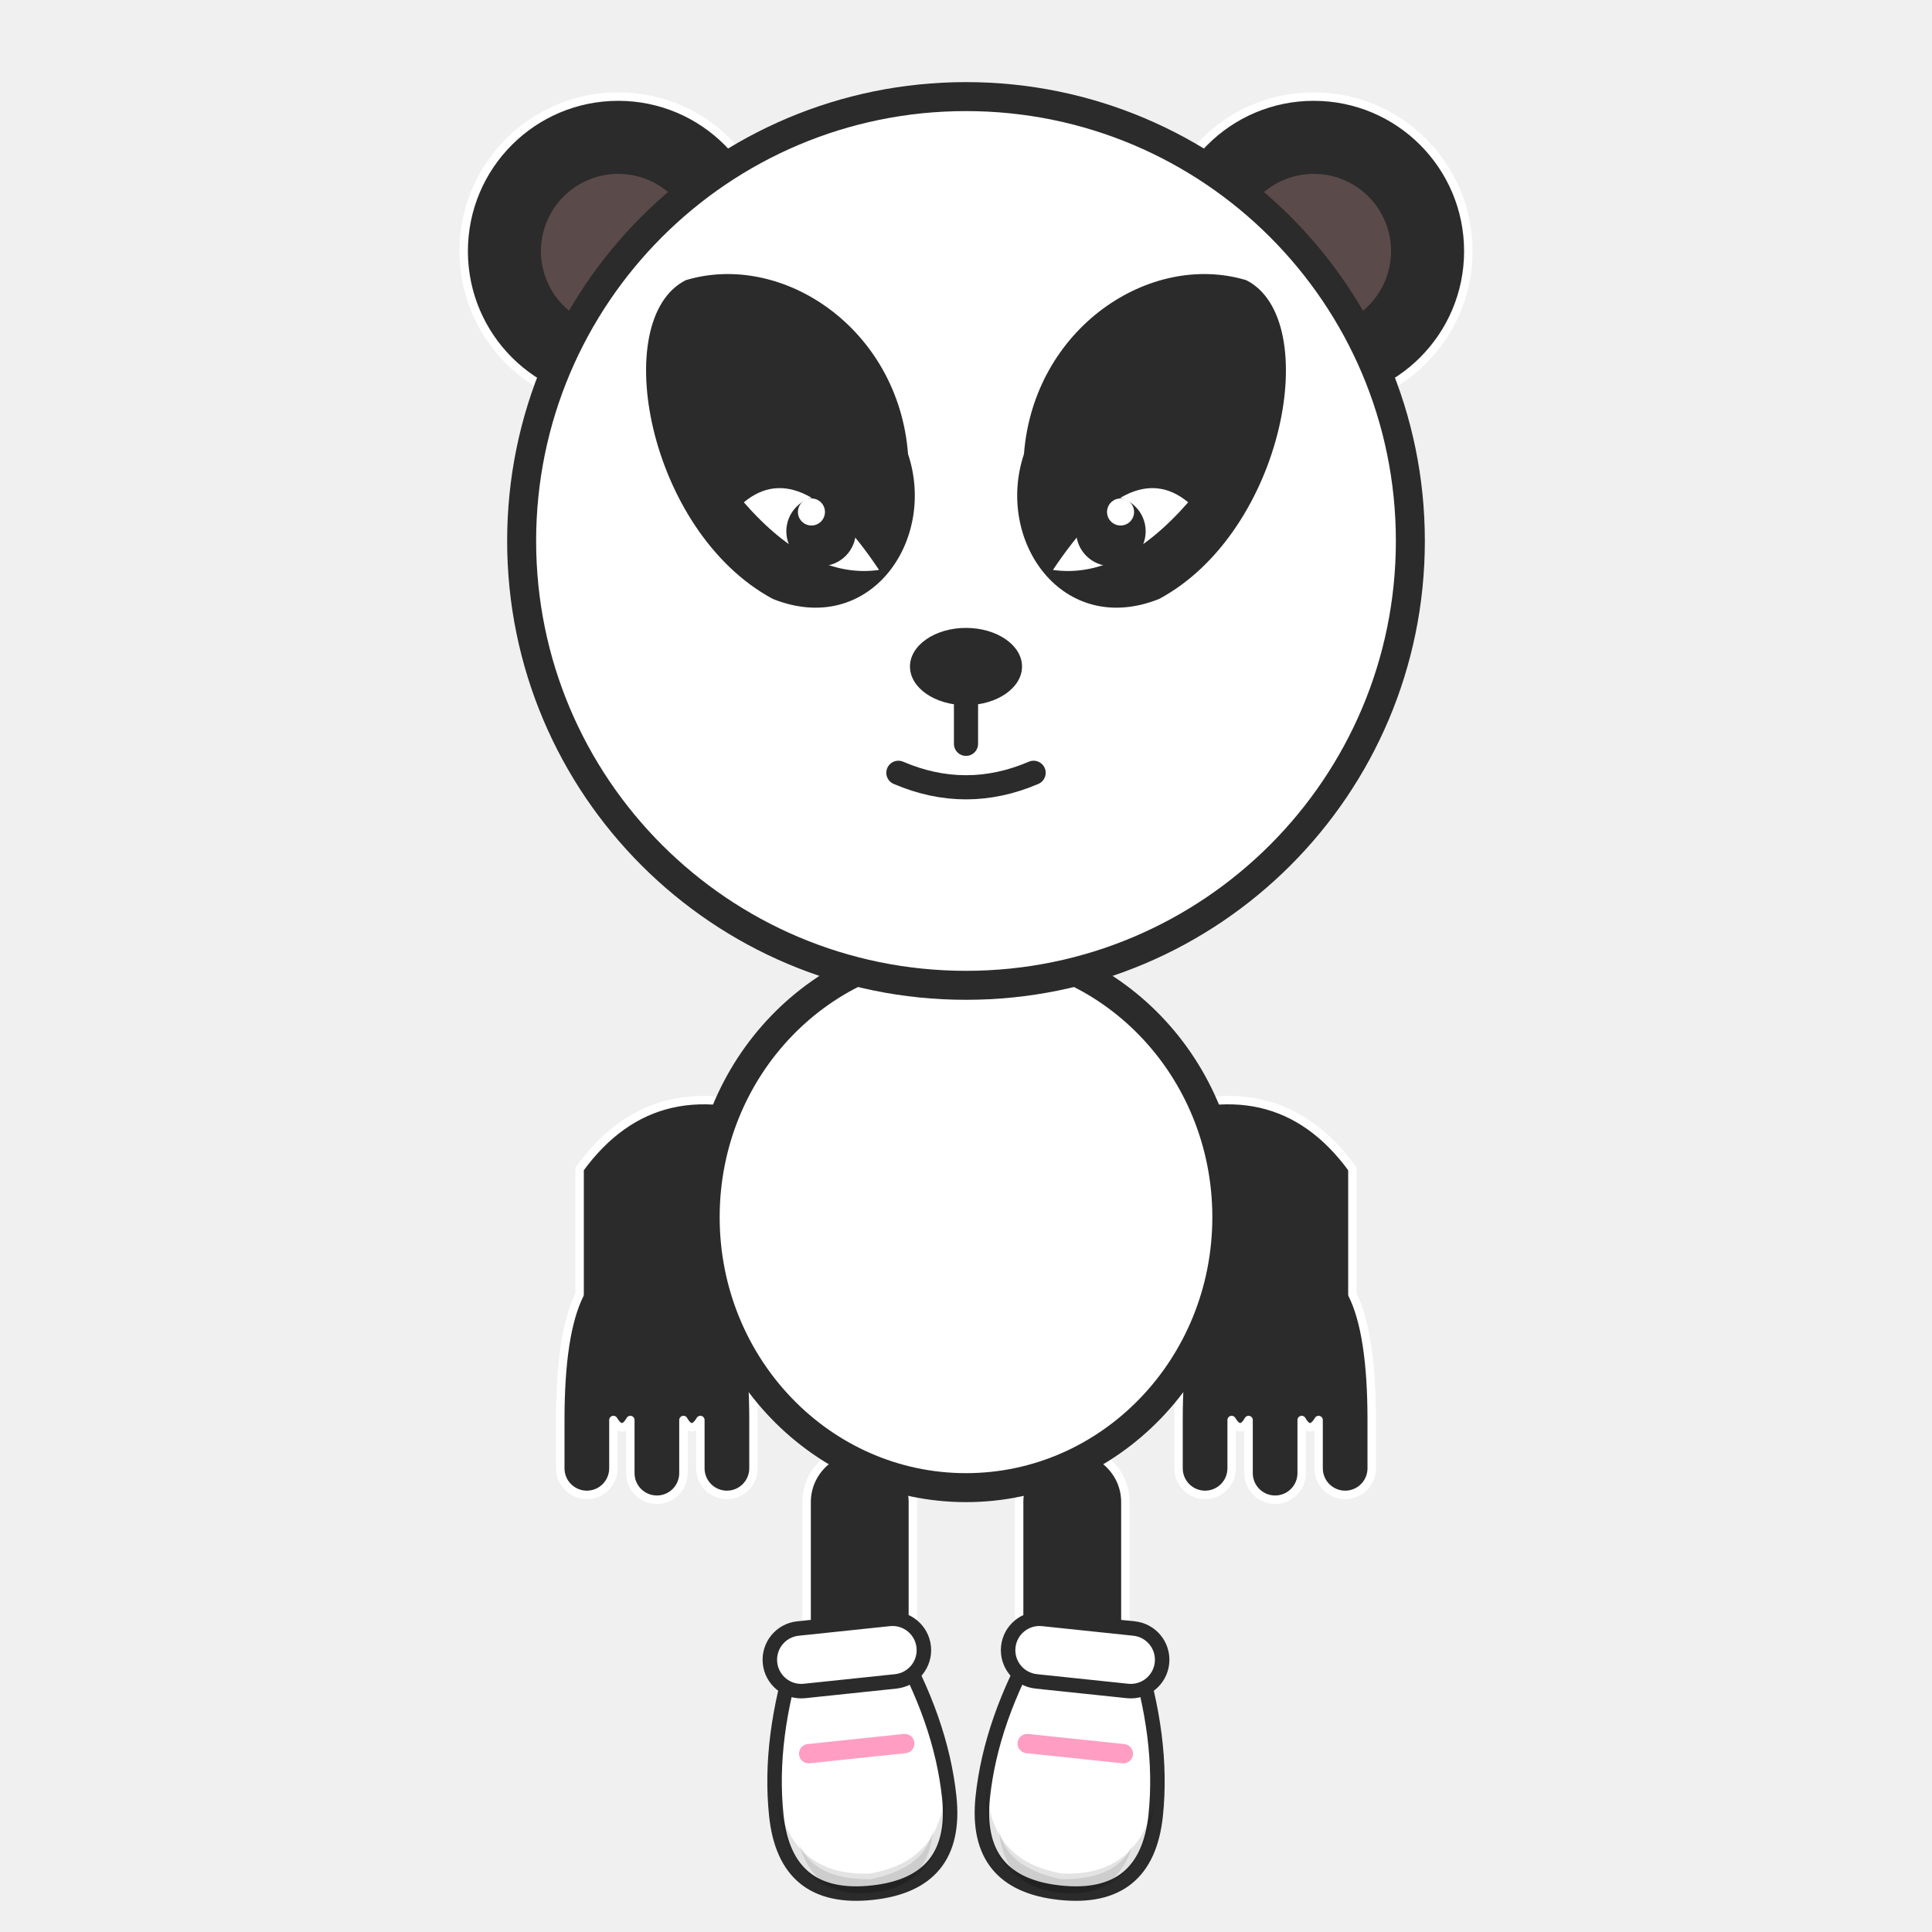
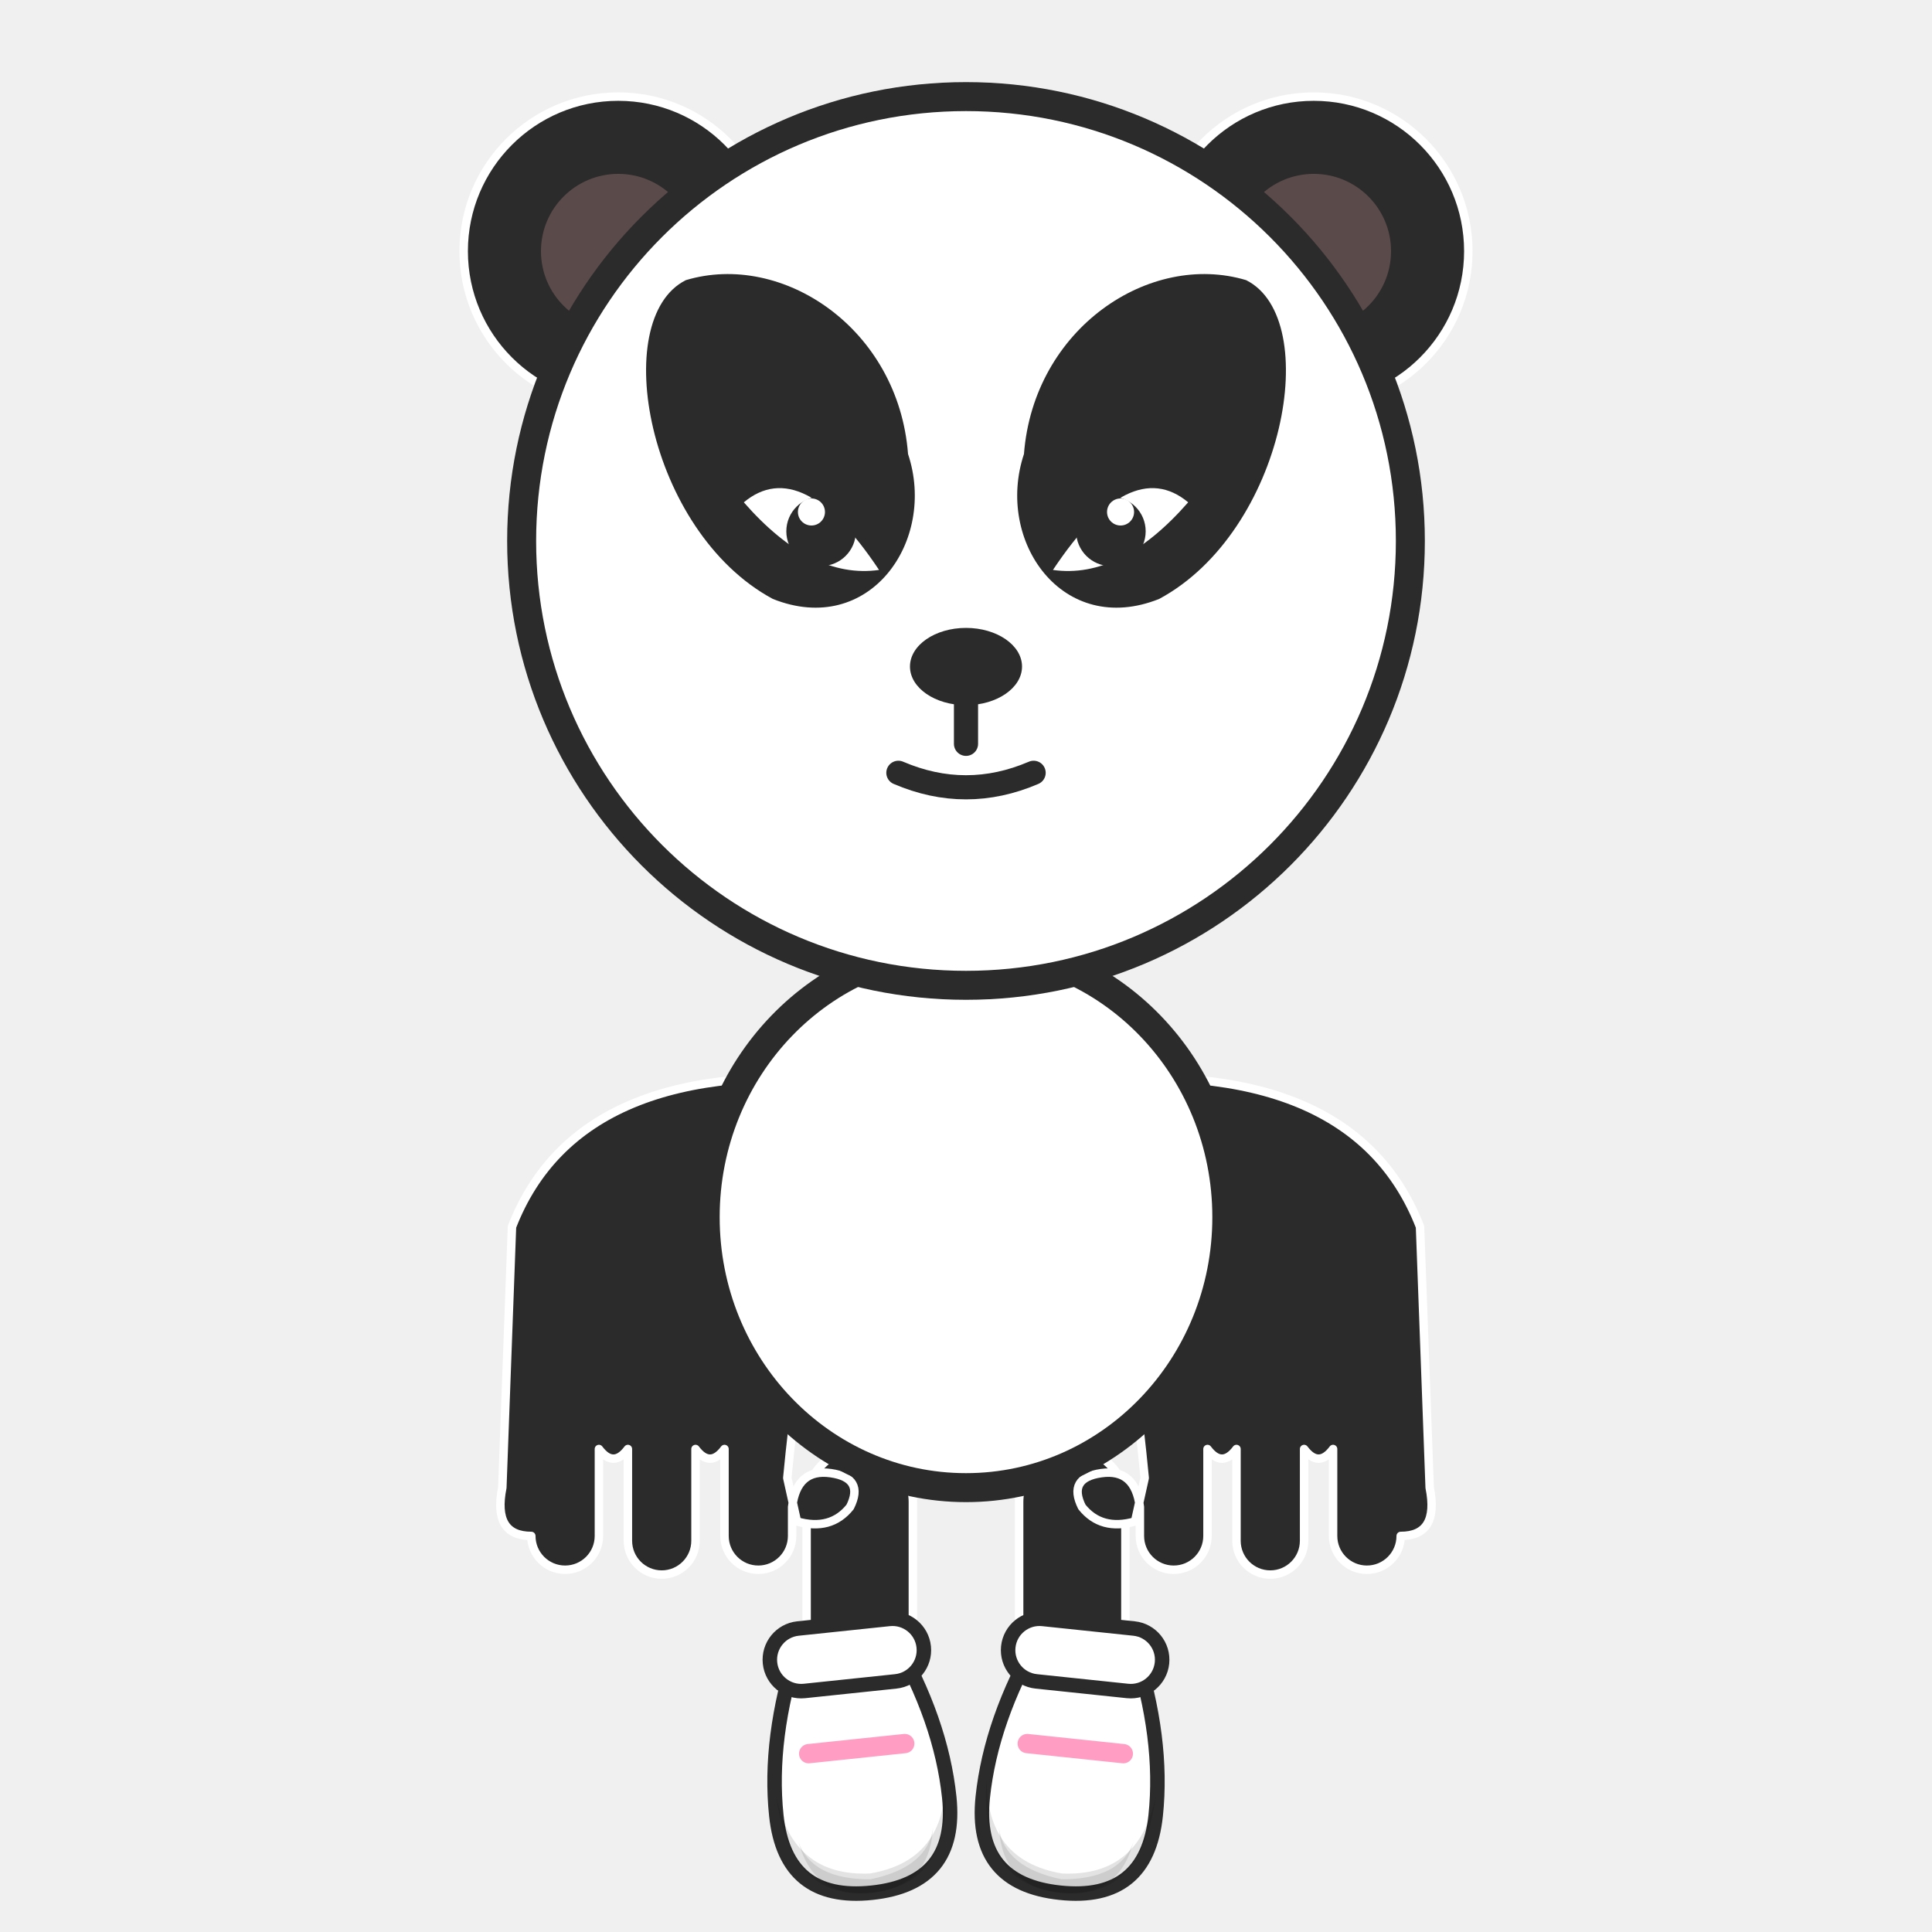
<svg xmlns="http://www.w3.org/2000/svg" viewBox="0 0 200 200" width="200" height="200" role="img" aria-label="Panda neutral">
  <defs>
    <g id="foot">
      <path d="M84 170Q80 179 80 187Q80 196 89 196Q98 196 98 187Q98 179 94 170Z" fill="#fff" stroke="#2b2b2b" stroke-width="1.5" />
      <path d="M80.2 185Q80.5 196 89 196Q97.5 196 97.8 185Q97 193.5 89 194Q81 193.5 80.2 185Z" fill="#000" opacity="0.11" />
      <path d="M82 190Q83 196 89 196Q95 196 96 190Q95 194 89 194.6Q83 194 82 190Z" fill="#000" opacity="0.1" />
      <rect x="81" y="168" width="16" height="6.5" rx="3.25" fill="#fff" stroke="#2b2b2b" stroke-width="1.5" />
      <path d="M84 181H94" fill="none" stroke="#ff9ec2" stroke-width="2" stroke-linecap="round" />
    </g>
  </defs>
  <g class="panda" data-emotion="neutral" fill="#2b2b2b" stroke-linejoin="round">
    <g class="legs" stroke="#fff" stroke-width="0.875">
      <rect x="83.5" y="150" width="11" height="30" rx="5.5" />
      <rect x="105.5" y="150" width="11" height="30" rx="5.5" />
    </g>
    <use href="#foot" transform="rotate(-6 89 184)" />
    <use href="#foot" transform="matrix(-1 0 0 1 200 0) rotate(-6 89 184)" />
    <g class="arms" stroke="#fff" stroke-width="0.875">
-       <path class="arm-l" d="M82 116Q68 110 60 121L60 134Q58 138 58 147L58 152A2.75 2.75 0 0 0 63.5 152L63.5 147Q64.4 148.5 65.25 147L65.25 152.5A2.75 2.75 0 0 0 70.75 152.5L70.75 147Q71.6 148.5 72.5 147L72.5 152A2.75 2.75 0 0 0 78 152L78 147Q78 138 76 134L82 116Z" />
-       <path class="arm-r" d="M118 116Q132 110 140 121L140 134Q142 138 142 147L142 152A2.75 2.75 0 0 1 136.5 152L136.5 147Q135.6 148.5 134.75 147L134.75 152.5A2.75 2.75 0 0 1 129.25 152.5L129.25 147Q128.4 148.5 127.5 147L127.5 152A2.75 2.75 0 0 1 122 152L122 147Q122 138 124 134L118 116Z" />
+       <path class="arm-l" d="M89 112Q60 109 53 127L52 154Q51 159 55 159A3.5 3.5 0 0 0 62 159L62 150Q63.5 152 65 150L65 159.5A3.5 3.5 0 0 0 72 159.5L72 150Q73.5 152 75 150L75 159A3.5 3.5 0 0 0 82 159L82 156Q82.5 152 86 152.5Q89.5 153 88 156Q86 158.5 82.5 157.5L81.5 153Q83.5 132 89 112Z" />
+       <path class="arm-r" d="M111 112Q140 109 147 127L148 154Q149 159 145 159A3.5 3.5 0 0 1 138 159L138 150Q136.5 152 135 150L135 159.5A3.5 3.5 0 0 1 128 159.5L128 150Q126.5 152 125 150L125 159A3.5 3.5 0 0 1 118 159L118 156Q117.5 152 114 152.5Q110.5 153 112 156Q114 158.5 117.5 157.5L118.5 153Q116.5 132 111 112Z" />
    </g>
    <ellipse class="body" cx="100" cy="126" rx="27" ry="28" fill="#fff" stroke="#2b2b2b" stroke-width="3" />
    <g class="head">
      <g class="ears" stroke="#fff" stroke-width="0.875">
        <circle cx="64" cy="26" r="16" />
        <circle cx="136" cy="26" r="16" />
      </g>
      <circle cx="64" cy="26" r="8" fill="#5b4a4a" />
      <circle cx="136" cy="26" r="8" fill="#5b4a4a" />
      <circle class="skull" cx="100" cy="56" r="46" fill="#fff" stroke="#2b2b2b" stroke-width="3" />
      <g class="patches">
        <path id="patch" d="M71 29C63 33 67 55 80 62C90 66 97 56 94 47C93 34 81 26 71 29Z" />
        <use href="#patch" transform="matrix(-1 0 0 1 200 0)" />
      </g>
      <g class="eyes">
        <path id="eyew" d="M77 52Q83 47 91 59Q84 60 77 52Z" fill="#fff" />
        <use href="#eyew" transform="matrix(-1 0 0 1 200 0)" />
        <circle cx="85" cy="55" r="3.6" />
        <circle cx="115" cy="55" r="3.6" />
        <circle cx="84" cy="53" r="1.4" fill="#fff" />
        <circle cx="116" cy="53" r="1.4" fill="#fff" />
      </g>
      <ellipse class="nose" cx="100" cy="69" rx="5.8" ry="4" />
      <path class="mouth" d="M100 73V77M93 80Q100 83 107 80" fill="none" stroke="#2b2b2b" stroke-width="2.5" stroke-linecap="round" />
    </g>
  </g>
</svg>
